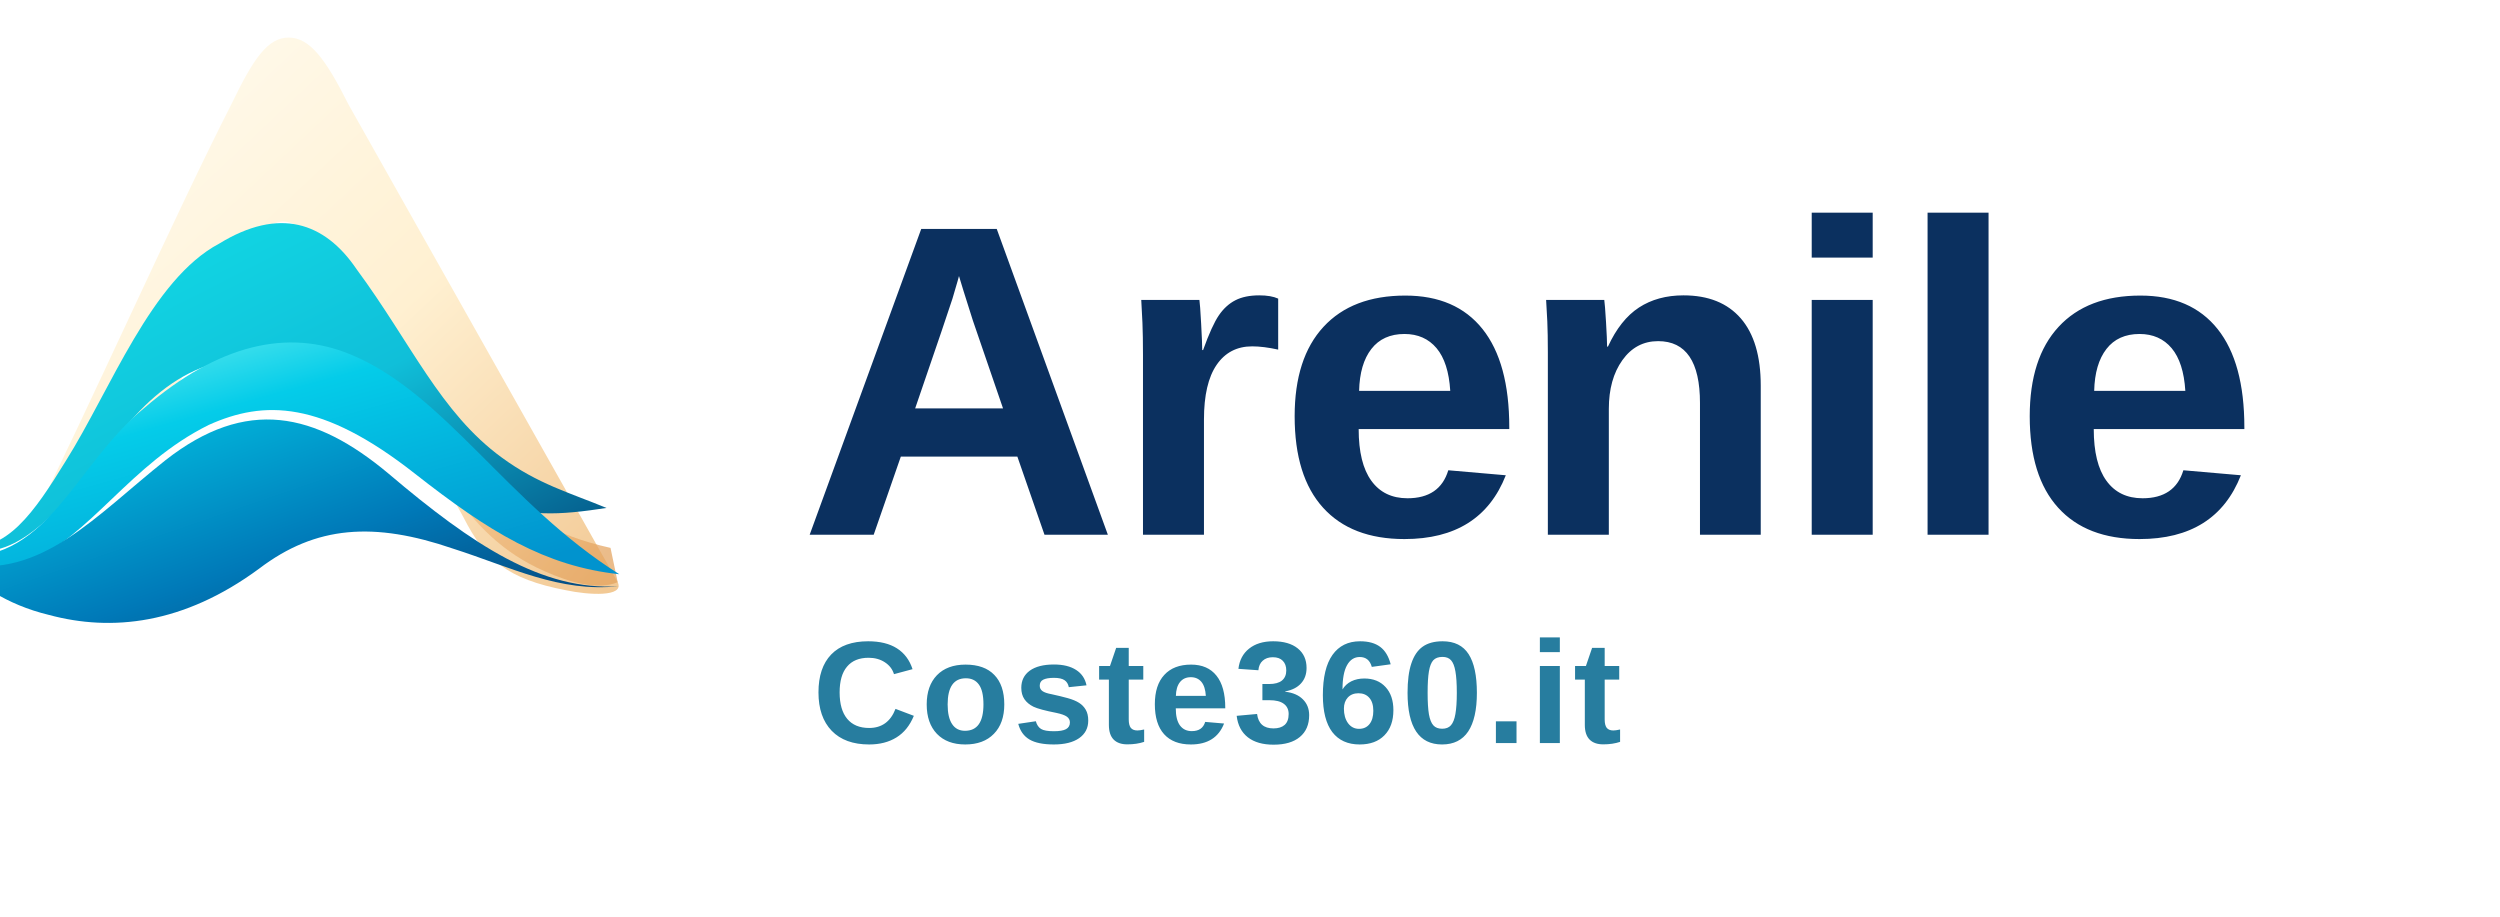
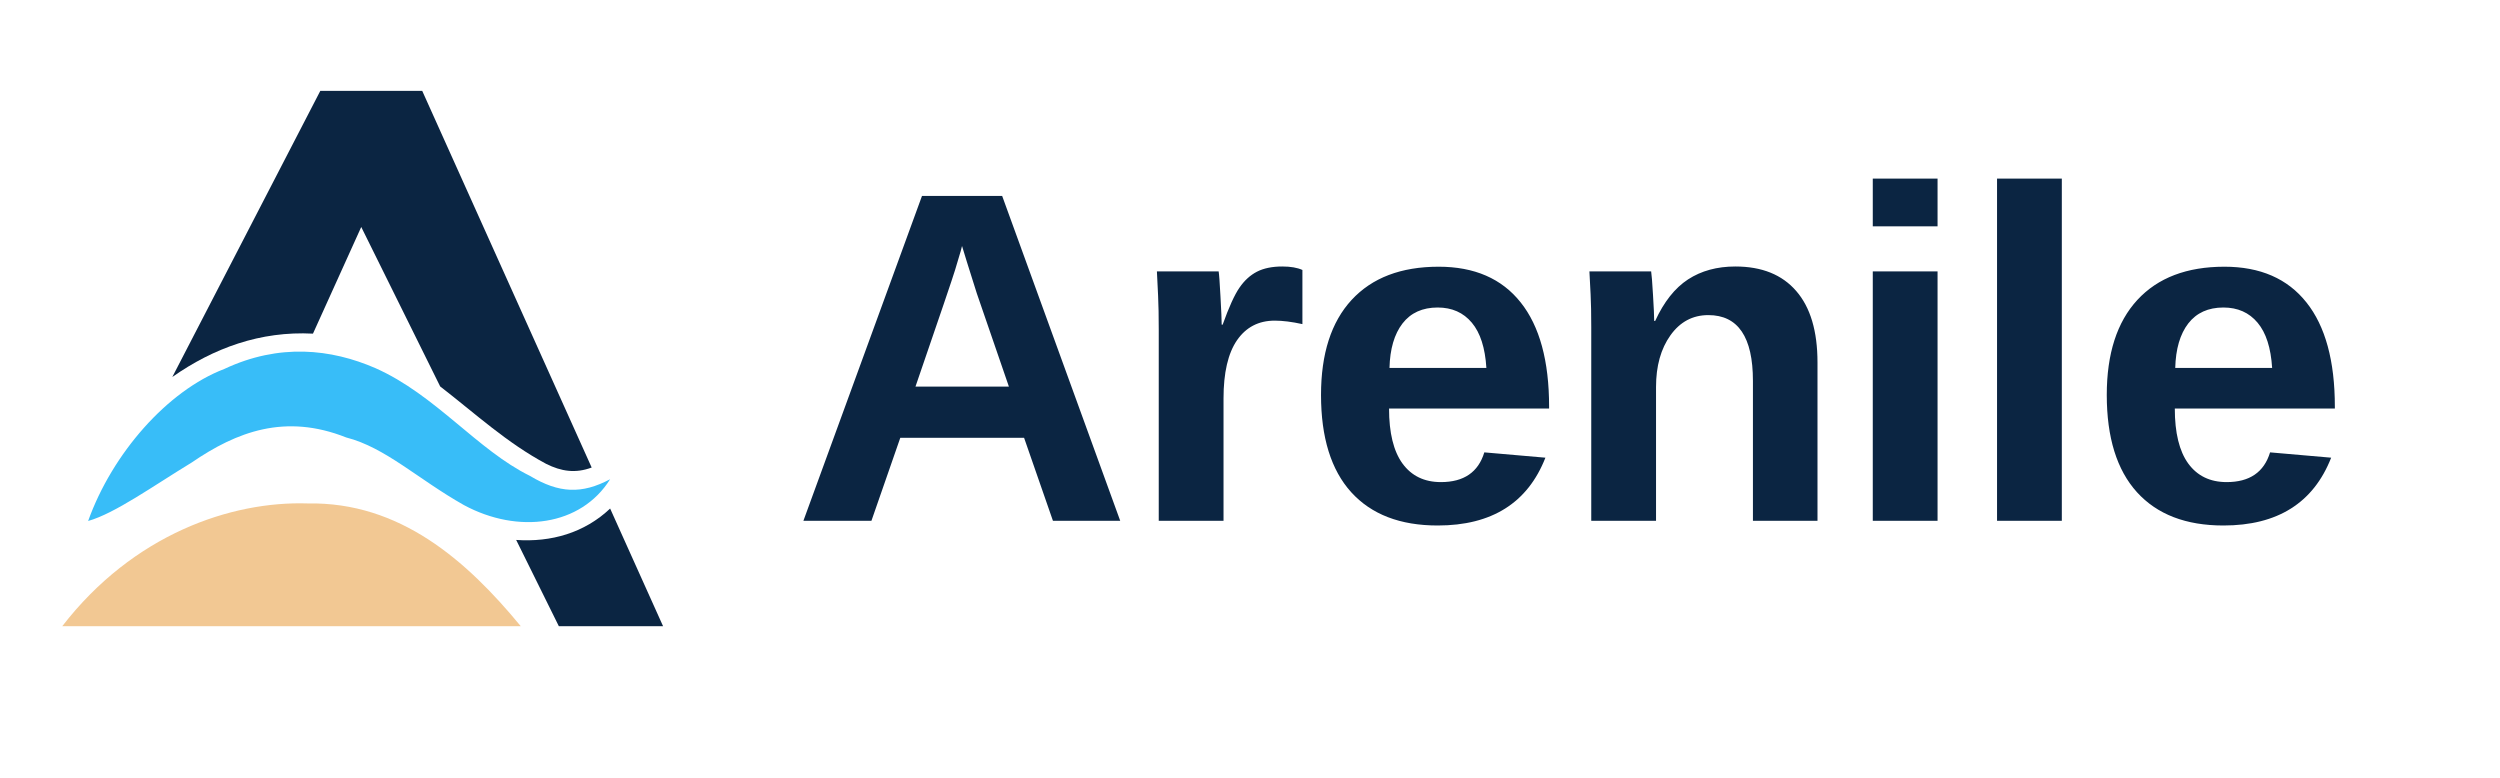
- <svg xmlns="http://www.w3.org/2000/svg" viewBox="0 0 360 132" role="img" aria-label="Arenile Coste360.it — Header">
-   <defs>
-     <linearGradient id="sandGradient" x1="0" y1="0" x2="1" y2="1">
-       <stop stop-color="#FFFDF5" />
-       <stop offset=".56" stop-color="#FFF0D1" />
-       <stop offset="1" stop-color="#F2C893" />
-     </linearGradient>
-     <linearGradient id="sandShadowGradient" x1="0" y1="0" x2="1" y2=".8">
-       <stop stop-color="#FFD9A7" />
-       <stop offset="1" stop-color="#E3A25D" />
-     </linearGradient>
-     <linearGradient id="upperWaveGradient" x1="0" y1="0" x2="1" y2="1">
-       <stop stop-color="#12E2E9" />
-       <stop offset=".55" stop-color="#10BFD9" />
-       <stop offset="1" stop-color="#035183" />
-     </linearGradient>
-     <linearGradient id="aquaWaveGradient" x1="0" y1="0" x2=".8" y2="1">
-       <stop stop-color="#81F7F0" />
-       <stop offset=".37" stop-color="#04CCE9" />
-       <stop offset="1" stop-color="#0193CE" />
-     </linearGradient>
-     <linearGradient id="deepWaveGradient" x1="0" y1="0" x2="1" y2=".9">
-       <stop stop-color="#02CFEA" />
-       <stop offset=".6" stop-color="#0079B8" />
-       <stop offset="1" stop-color="#074477" />
-     </linearGradient>
-     <linearGradient id="tileGradient" x1="0" y1="0" x2="1" y2="1">
-       <stop stop-color="#155DA0" />
-       <stop offset=".4" stop-color="#092F66" />
-       <stop offset="1" stop-color="#031A3D" />
-     </linearGradient>
-   </defs>
-   <g transform="translate(-18 -10) scale(.115)">
-     <path d="M191 752 C269 596 374 359 447 216 C474 160 492 134 518 134 C544 134 564 160 593 218 L930 816 C939 835 893 832 865 826 C792 812 764 788 737 735 L566 421 C544 380 524 352 493 370 C470 385 446 436 422 482 L337 658 Z" fill="url(#sandGradient)" />
-     <path d="M646 537 C717 616 753 703 835 742 C857 754 885 765 921 773 L930 816 C906 826 871 817 838 802 C737 758 691 657 646 537 Z" fill="url(#sandShadowGradient)" opacity=".72" />
-     <path d="M109 772 C165 779 199 729 239 664 C295 575 346 437 431 392 C506 346 563 365 603 424 C671 516 708 604 785 660 C830 693 870 704 916 723 C857 732 815 735 763 713 C670 673 614 581 536 550 C443 514 365 551 300 639 C222 743 167 794 109 772 Z" fill="url(#upperWaveGradient)" />
-     <path d="M107 784 C218 789 252 667 337 598 C430 518 517 498 596 531 C714 580 791 717 932 806 C839 796 769 753 676 680 C559 588 487 588 418 619 C319 668 271 758 190 792 C159 805 122 797 107 784 Z" fill="url(#aquaWaveGradient)" />
-     <path d="M107 793 C208 813 277 732 364 663 C465 584 551 603 643 680 C749 770 836 827 931 821 C857 829 796 797 724 774 C625 740 552 745 481 799 C386 869 296 878 218 857 C164 844 126 817 107 793 Z" fill="url(#deepWaveGradient)" />
+ <svg xmlns="http://www.w3.org/2000/svg" viewBox="0 0 360 112" width="360" height="112" role="img" aria-label="Arenile — logo header">
+   <g transform="translate(8 12) scale(0.1202703) translate(-143 -177)">
+     <path d="M 282.8 528.6 L 460 186 L 582 186 L 784.9 637 C 765.6 644.2 748.6 641.7 730.4 632.6 C 683.4 607.5 645.4 572.3 603.5 539.9 L 509 349 L 451.2 476.7 C 388.2 473.4 332 494 282.8 528.6 Z" fill="#0B2542" />
+     <path d="M 694.5 723.7 C 736.4 726.6 776.1 715.3 807 686.1 L 870.4 827 L 745.6 827 Z" fill="#0B2542" />
+     <path d="M 151 827 C 236 717 353 677 445 680 C 555 678 635 748 700 827 Z" fill="#F2C893" />
+     <path d="M 182 701 C 211 620 277 545 345 519 C 411 488 473 495 526 518 C 598 550 648 616 711 647 C 746 668 773 669 807 651 C 772 707 697 717 632 682 C 577 651 538 613 491 601 C 418 572 360 594 306 631 C 260 659 214 692 182 701 Z" fill="#38BDF8" />
  </g>
-   <text x="115" y="77" font-family="'Titillium Web', 'Arial Narrow', Arial, sans-serif" font-size="64" font-weight="700" letter-spacing="-1.1" fill="#0B305F">Arenile</text>
-   <text x="117" y="107" font-family="'Titillium Web', 'Arial Narrow', Arial, sans-serif" font-size="21" font-weight="600" letter-spacing=".45" fill="#277D9F">Coste360.it</text>
+   <text x="114" y="75" font-family="'Titillium Web', 'Arial Narrow', Arial, sans-serif" font-size="68" font-weight="700" letter-spacing="-1" fill="#0B2542">Arenile</text>
</svg>
